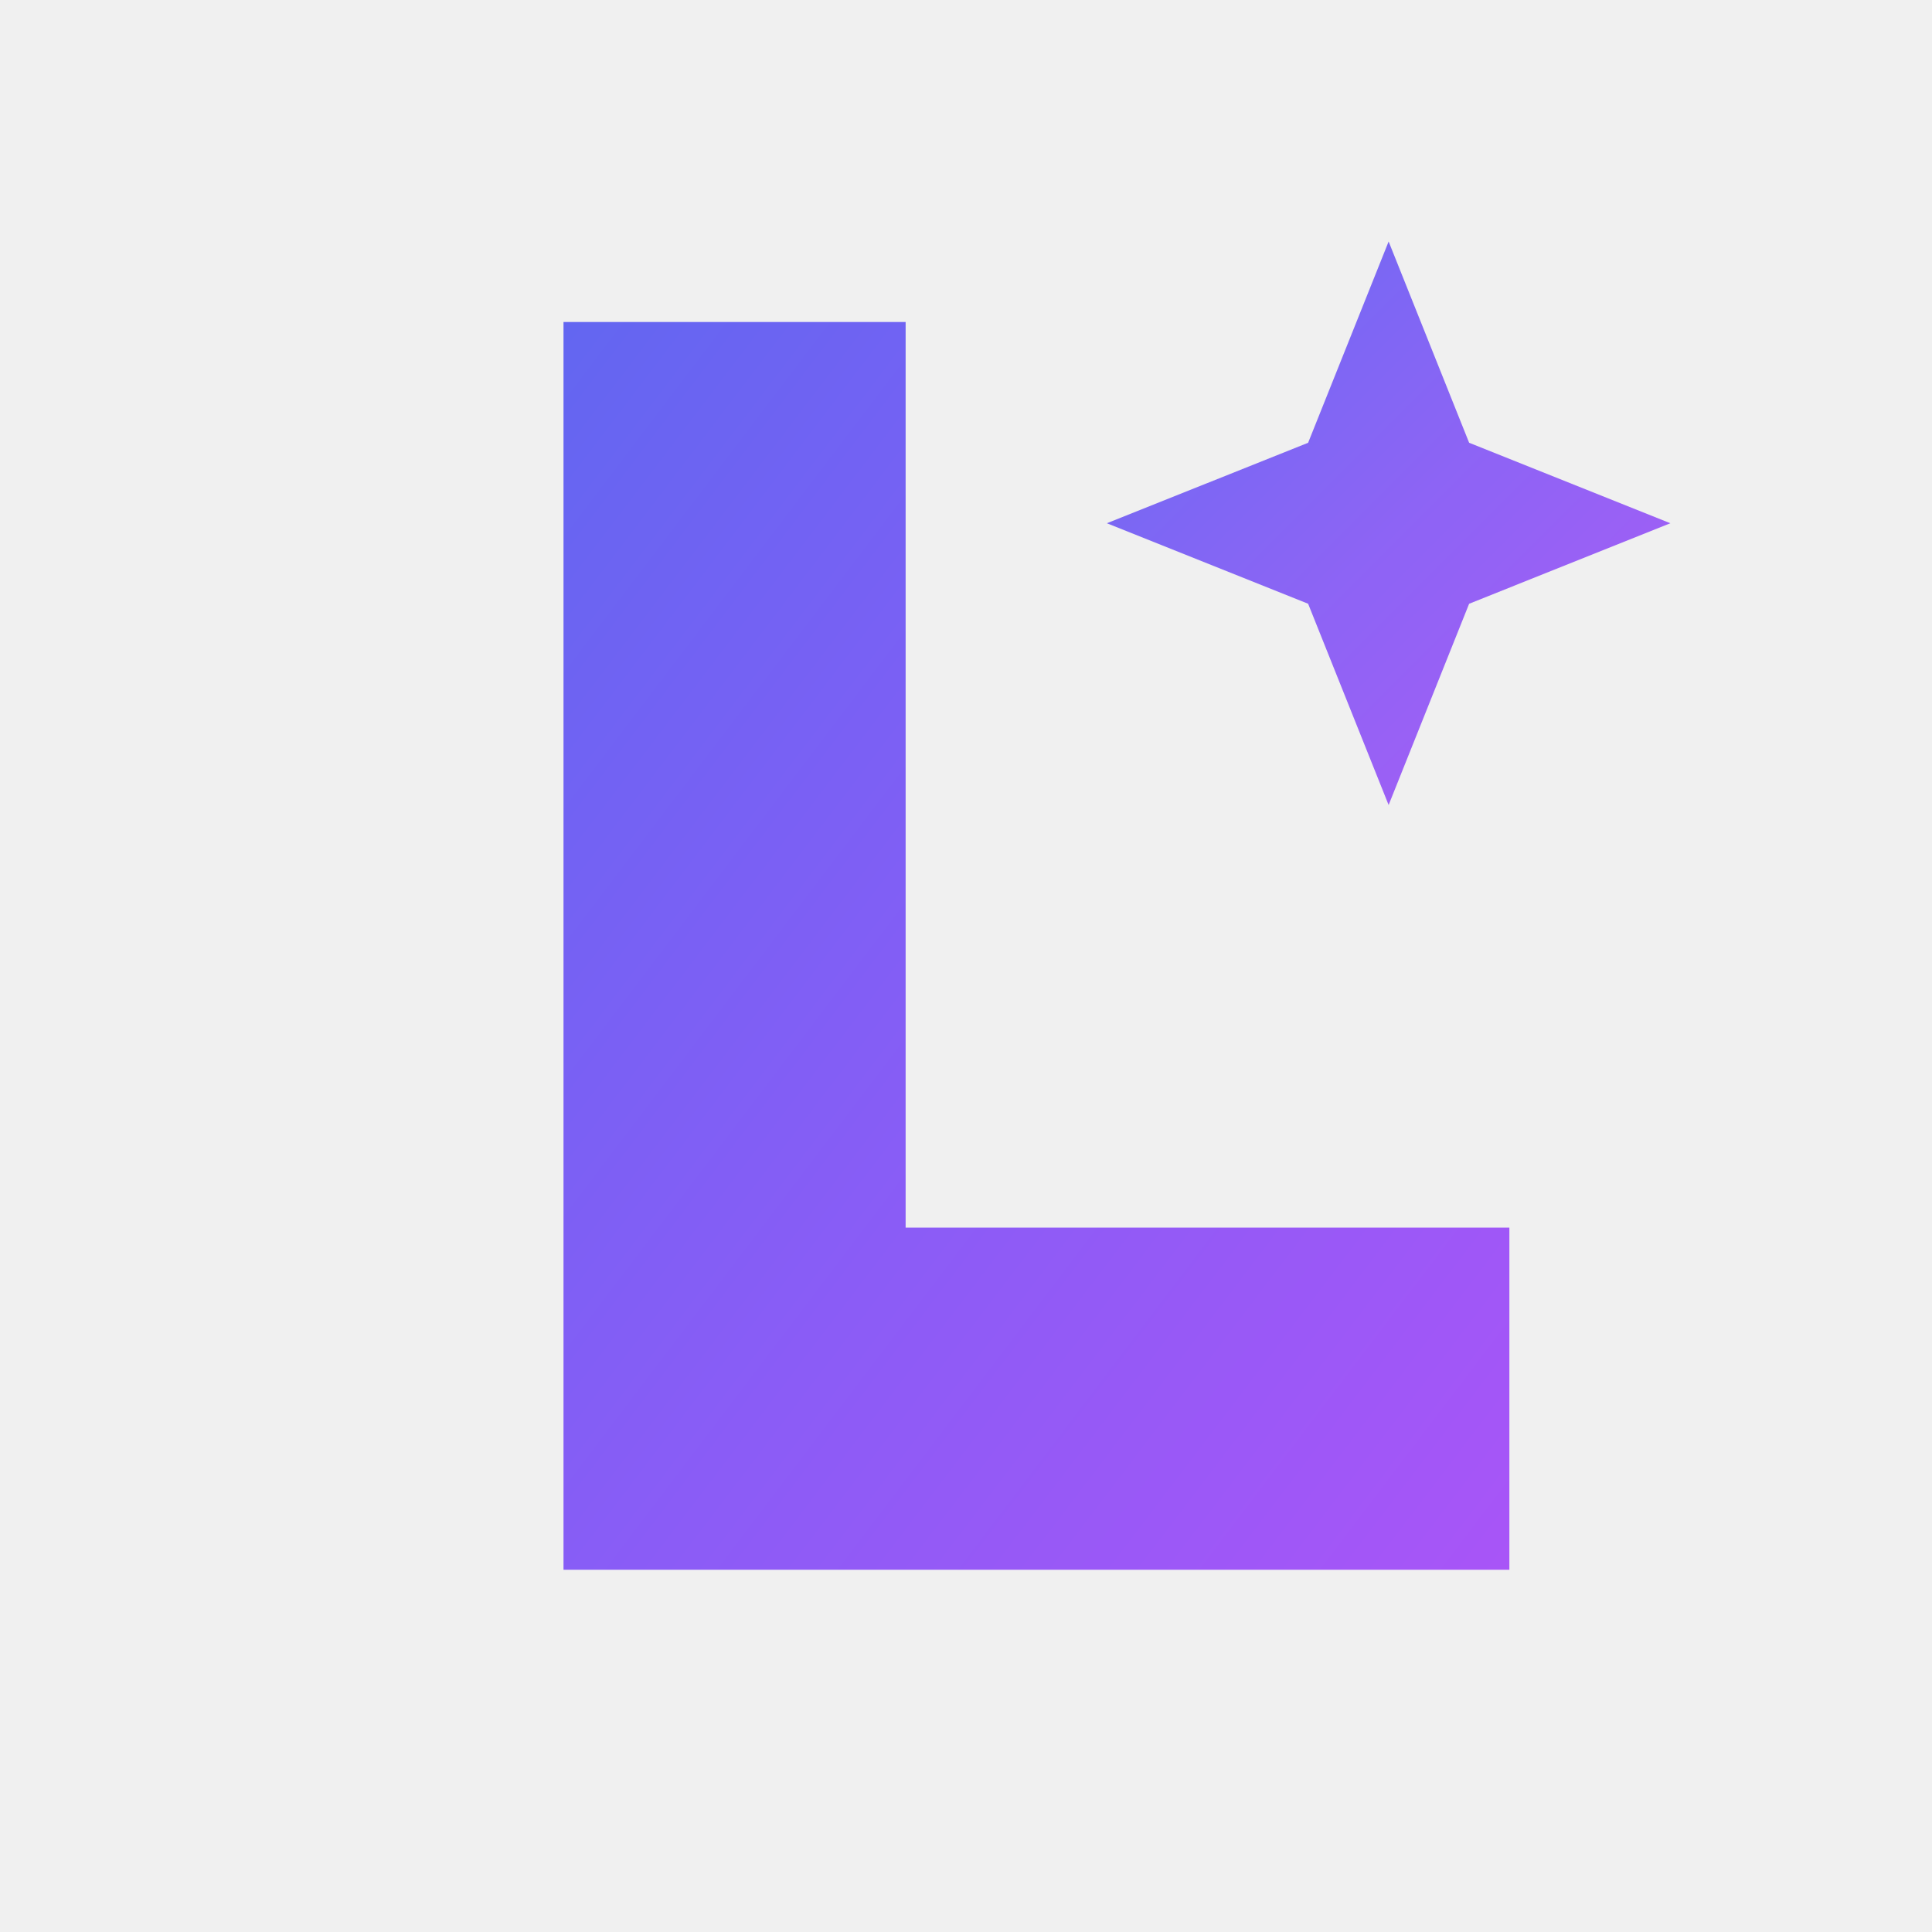
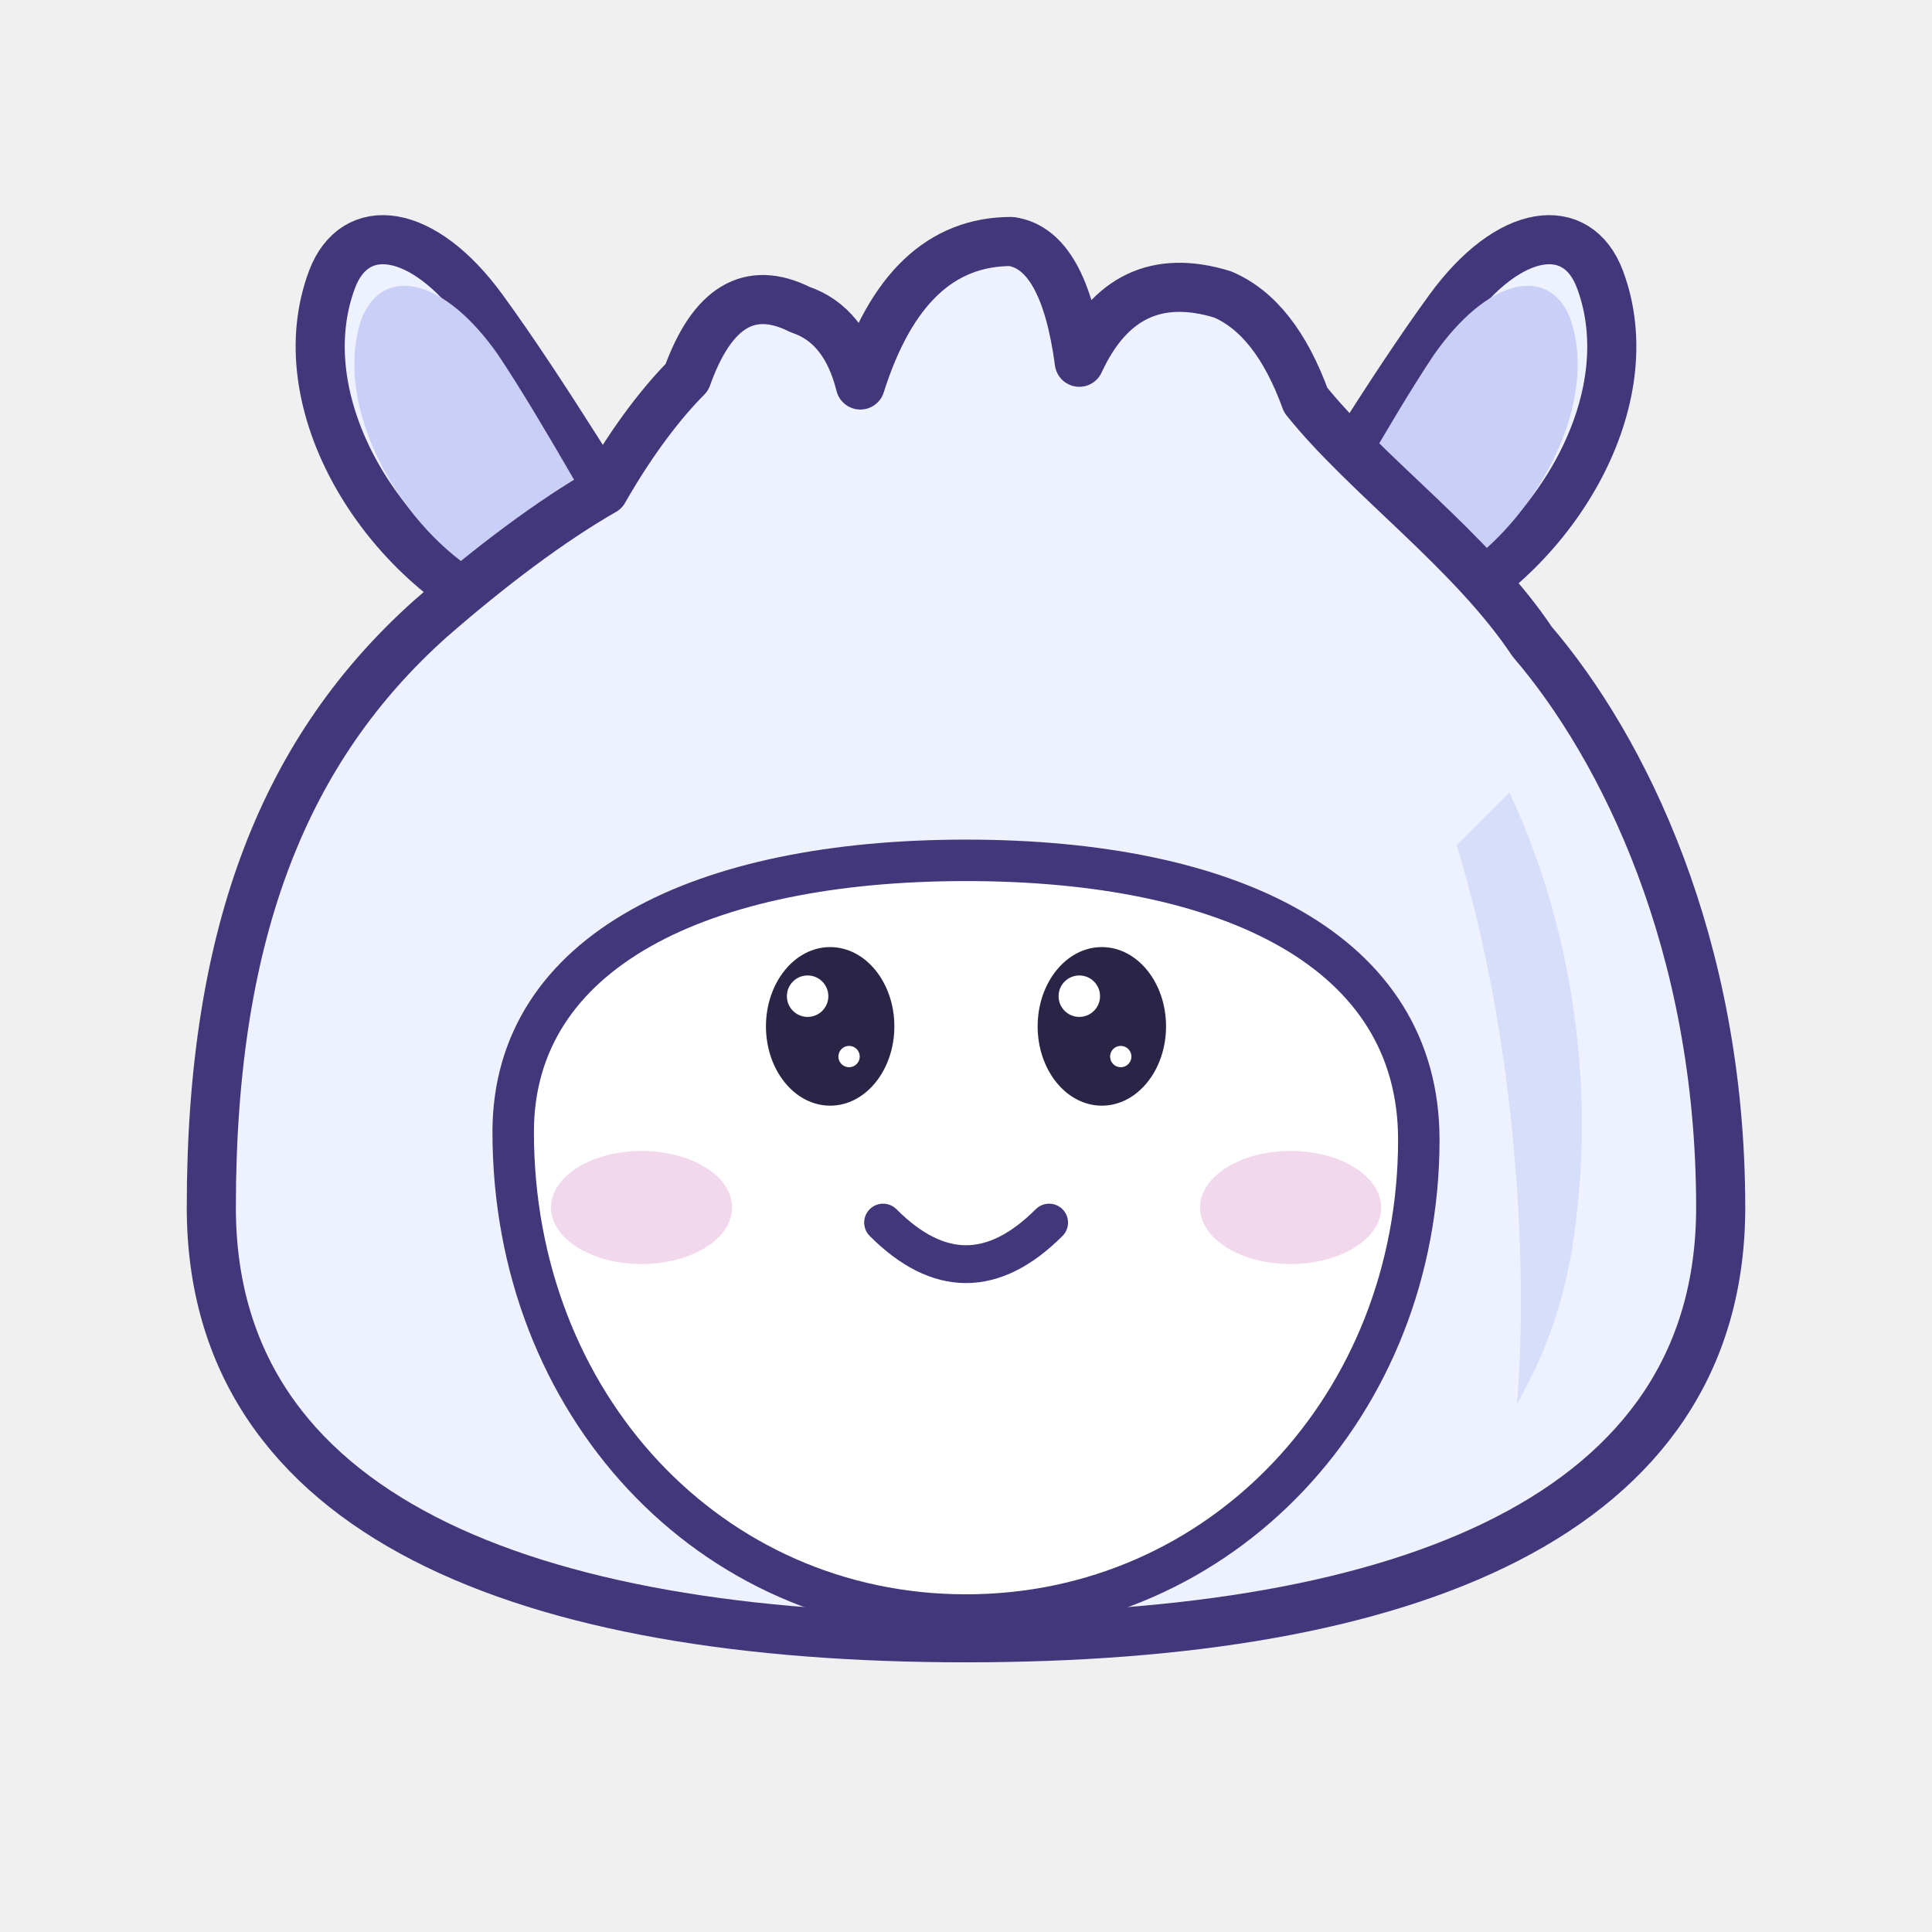
<svg xmlns="http://www.w3.org/2000/svg" viewBox="0 0 96 96">
-   <defs>
-     <linearGradient id="brand" x1="0" y1="0" x2="1" y2="1">
-       <stop offset="0%" stop-color="#6366F1" />
-       <stop offset="55%" stop-color="#8B5CF6" />
-       <stop offset="100%" stop-color="#A855F7" />
-     </linearGradient>
-   </defs>
-   <path d="M28 16 h17 v45 h30 v17 H28 Z" fill="url(#brand)" />
-   <path d="M69 12 l4 10 10 4 -10 4 -4 10 -4 -10 -10 -4 10 -4 Z" fill="url(#brand)" opacity=".95" />
+   <path d="M24.75 30.38 C18.75 27.38 14.25 19.88 16.5 13.88 C17.63 10.88 21 11.25 24 15.38 C27 19.5 30.38 25.13 33 29.25 C33.94 30.56 34.5 31.31 34.88 31.69 Z" fill="#EEF2FF" stroke="#43377B" stroke-width="2.44" stroke-linejoin="round" />
+   <path d="M71.25 30.38 C77.25 27.38 81.75 19.88 79.5 13.88 C78.38 10.88 75 11.25 72 15.38 C69 19.5 65.63 25.13 63 29.25 C62.06 30.56 61.5 31.31 61.13 31.69 Z" fill="#EEF2FF" stroke="#43377B" stroke-width="2.44" stroke-linejoin="round" />
+   <path d="M23.25 28.13 C19.5 25.5 16.5 19.88 18 15.75 C19.13 13.13 22.13 13.88 24.75 17.63 C27 21 29.63 25.88 31.5 28.88 Z" fill="#C9CFF7" />
+   <path d="M72.75 28.13 C76.5 25.5 79.5 19.88 78 15.75 C76.88 13.13 73.88 13.88 71.25 17.63 C69 21 66.38 25.88 64.5 28.88 Z" fill="#C9CFF7" />
+   <path d="M10.5 60 C10.5 46.13 14.25 37.13 21.38 30.75 C24.38 28.13 27.38 25.88 30 24.38 C31.5 21.75 33 19.88 34.13 18.75 Q36 13.5 39.75 15.38 Q42 16.13 42.75 19.13 Q45 12 50.25 12 Q52.88 12.38 53.63 18 Q55.88 13.13 60.75 14.63 Q63.38 15.75 64.88 19.88 C67.88 23.63 73.13 27.38 76.13 31.88 C80.63 37.13 85.5 46.88 85.5 60 C85.5 75.38 69.75 81.38 48 81.38 C26.25 81.38 10.5 75.38 10.5 60 Z" fill="#EEF2FF" stroke="#43377B" stroke-width="2.44" stroke-linejoin="round" />
+   <path d="M75 39.38 C78 45.75 79.13 53.25 78.38 60 C78 64.13 76.88 67.13 75.38 69.75 C75.94 63 75.38 51.75 72.38 42 Z" fill="#D7DEFA" />
+   <path d="M25.5 56.25 C25.5 47.25 34.88 42.75 48 42.75 C61.13 42.75 70.5 47.25 70.5 56.63 C70.5 69.75 60.75 80.25 48 80.25 C35.25 80.25 25.5 69.75 25.5 56.25 Z" fill="#FFFFFF" stroke="#43377B" stroke-width="2.06" />
+   <ellipse cx="31.88" cy="60" rx="4.5" ry="2.81" fill="#F2D8EC" />
+   <ellipse cx="64.13" cy="60" rx="4.5" ry="2.81" fill="#F2D8EC" />
+   <ellipse cx="41.25" cy="51" rx="3.19" ry="3.94" fill="#2A2547" />
+   <ellipse cx="54.75" cy="51" rx="3.19" ry="3.94" fill="#2A2547" />
+   <circle cx="40.13" cy="49.5" r="1.03" fill="#fff" />
+   <circle cx="42.19" cy="52.5" r="0.53" fill="#fff" />
+   <circle cx="53.63" cy="49.5" r="1.03" fill="#fff" />
+   <circle cx="55.69" cy="52.5" r="0.53" fill="#fff" />
+   <path d="M43.88 60.75 Q48 64.88 52.13 60.75" fill="none" stroke="#43377B" stroke-width="1.88" stroke-linecap="round" />
</svg>
